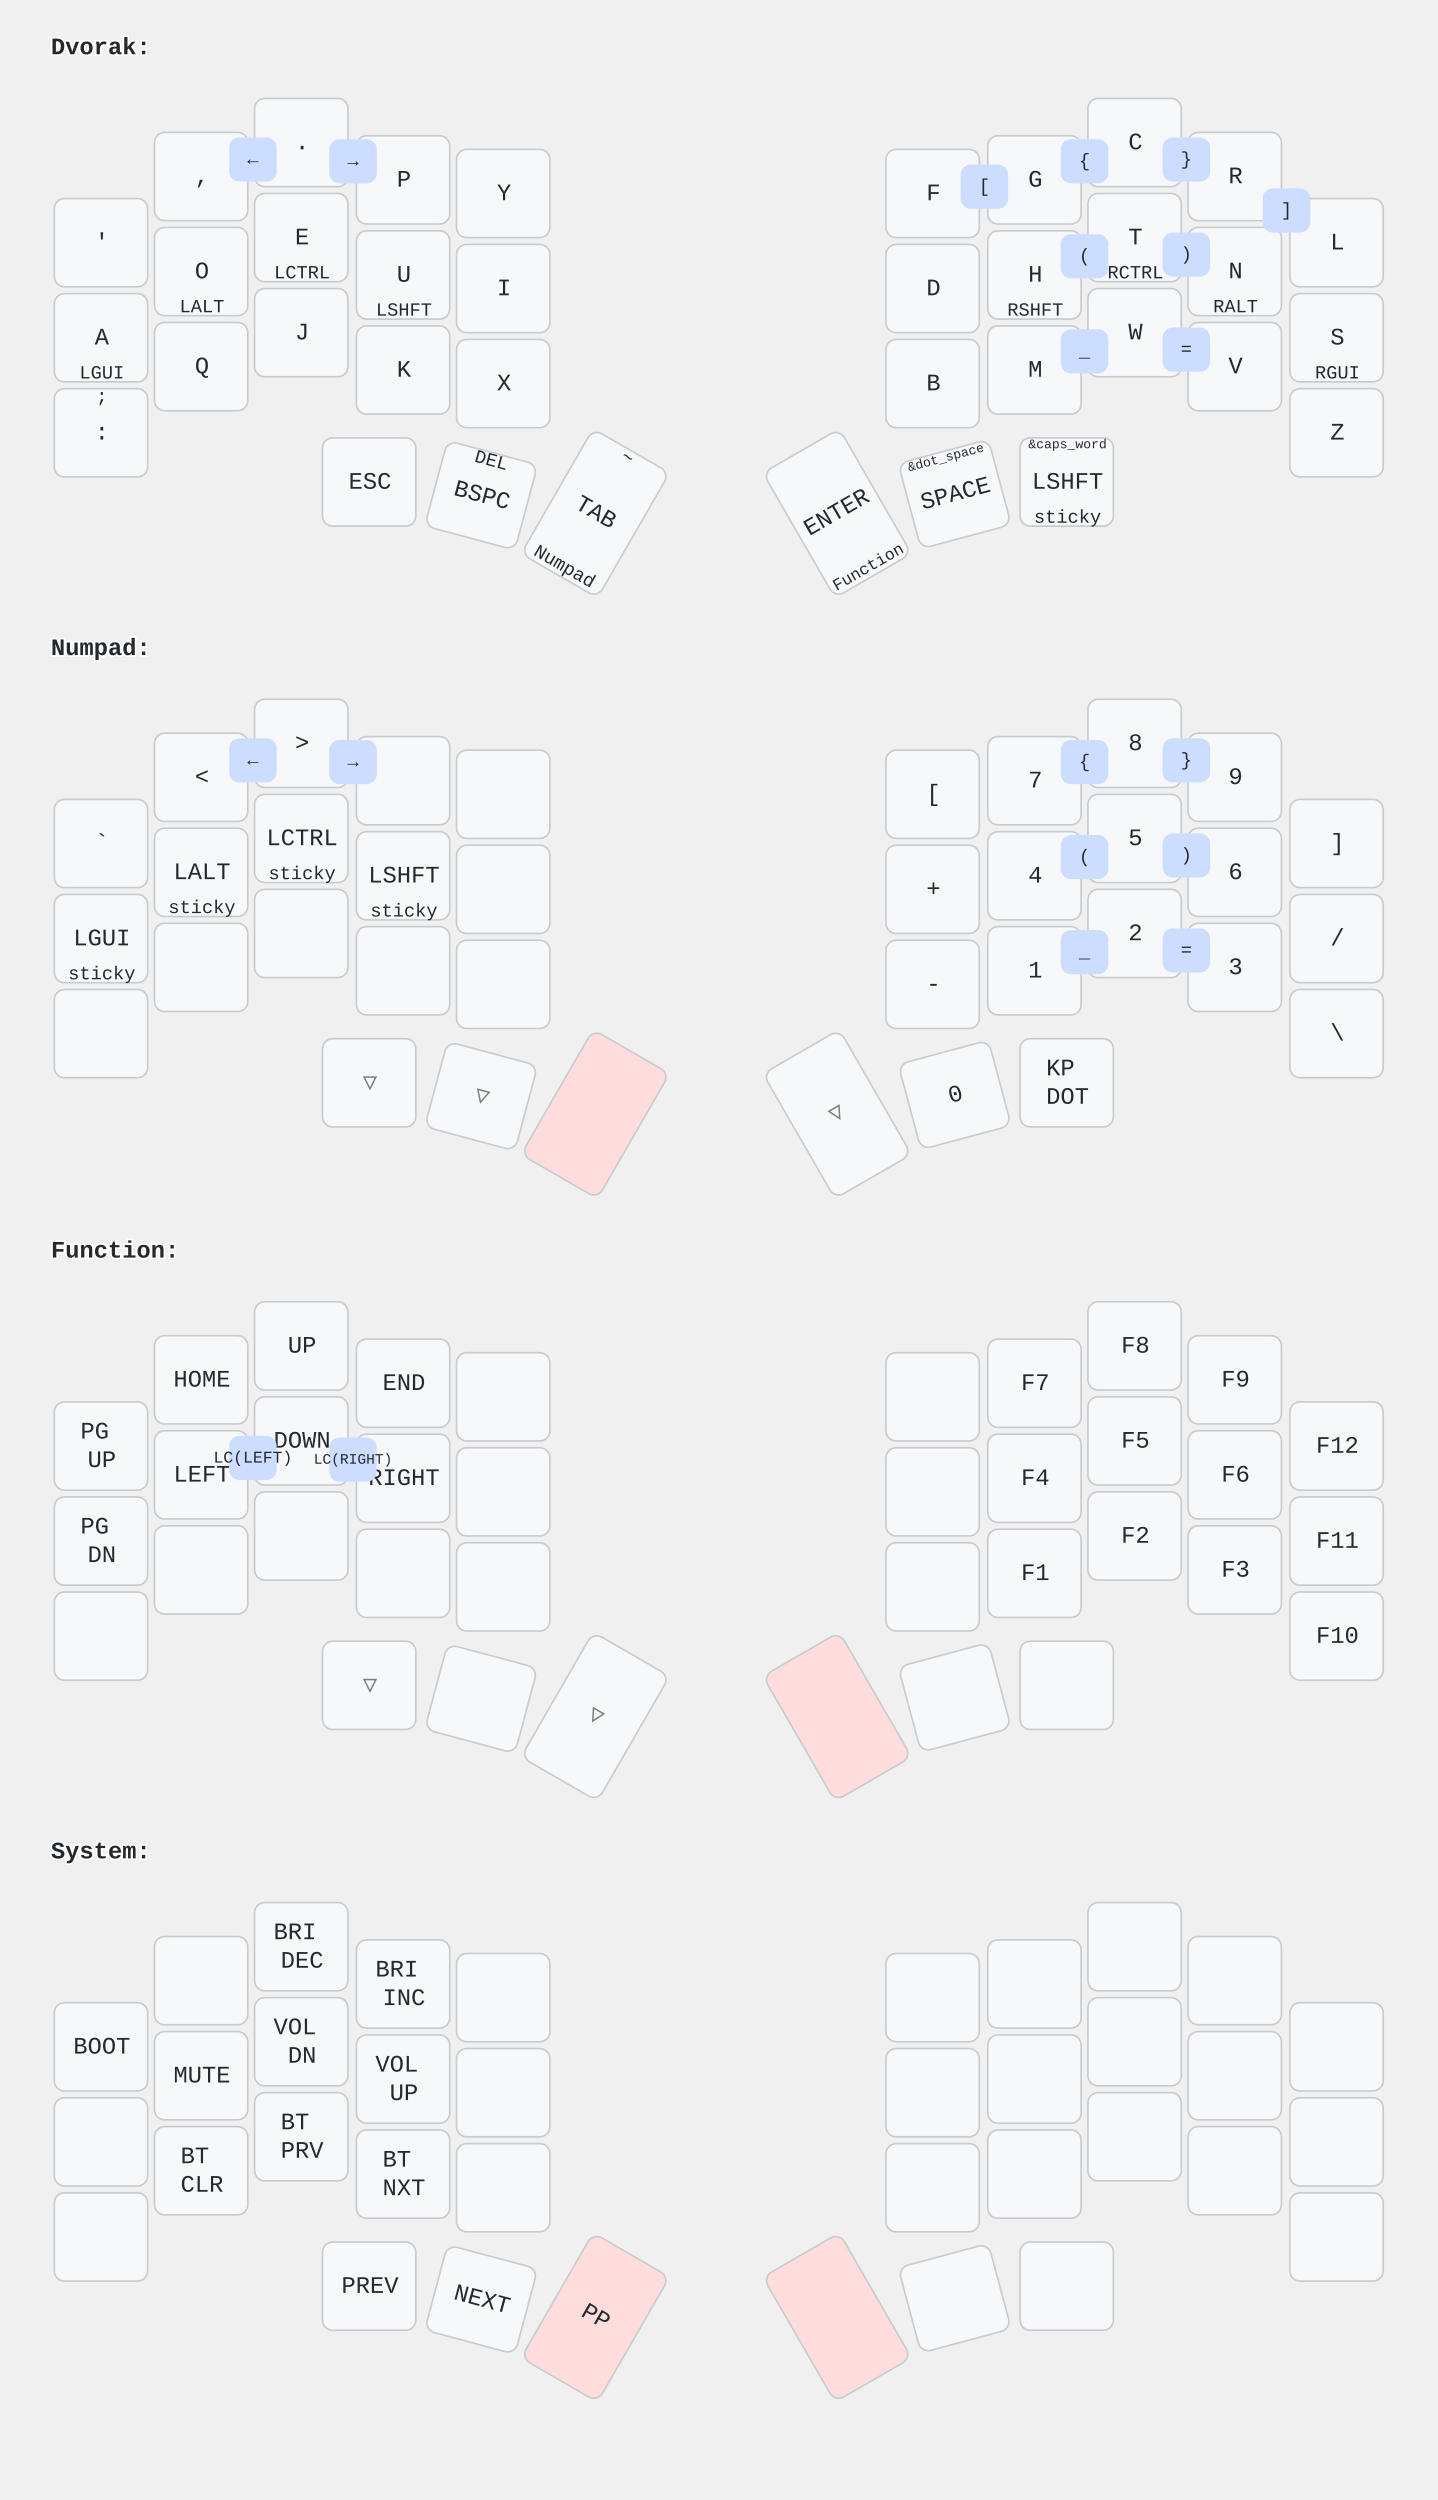
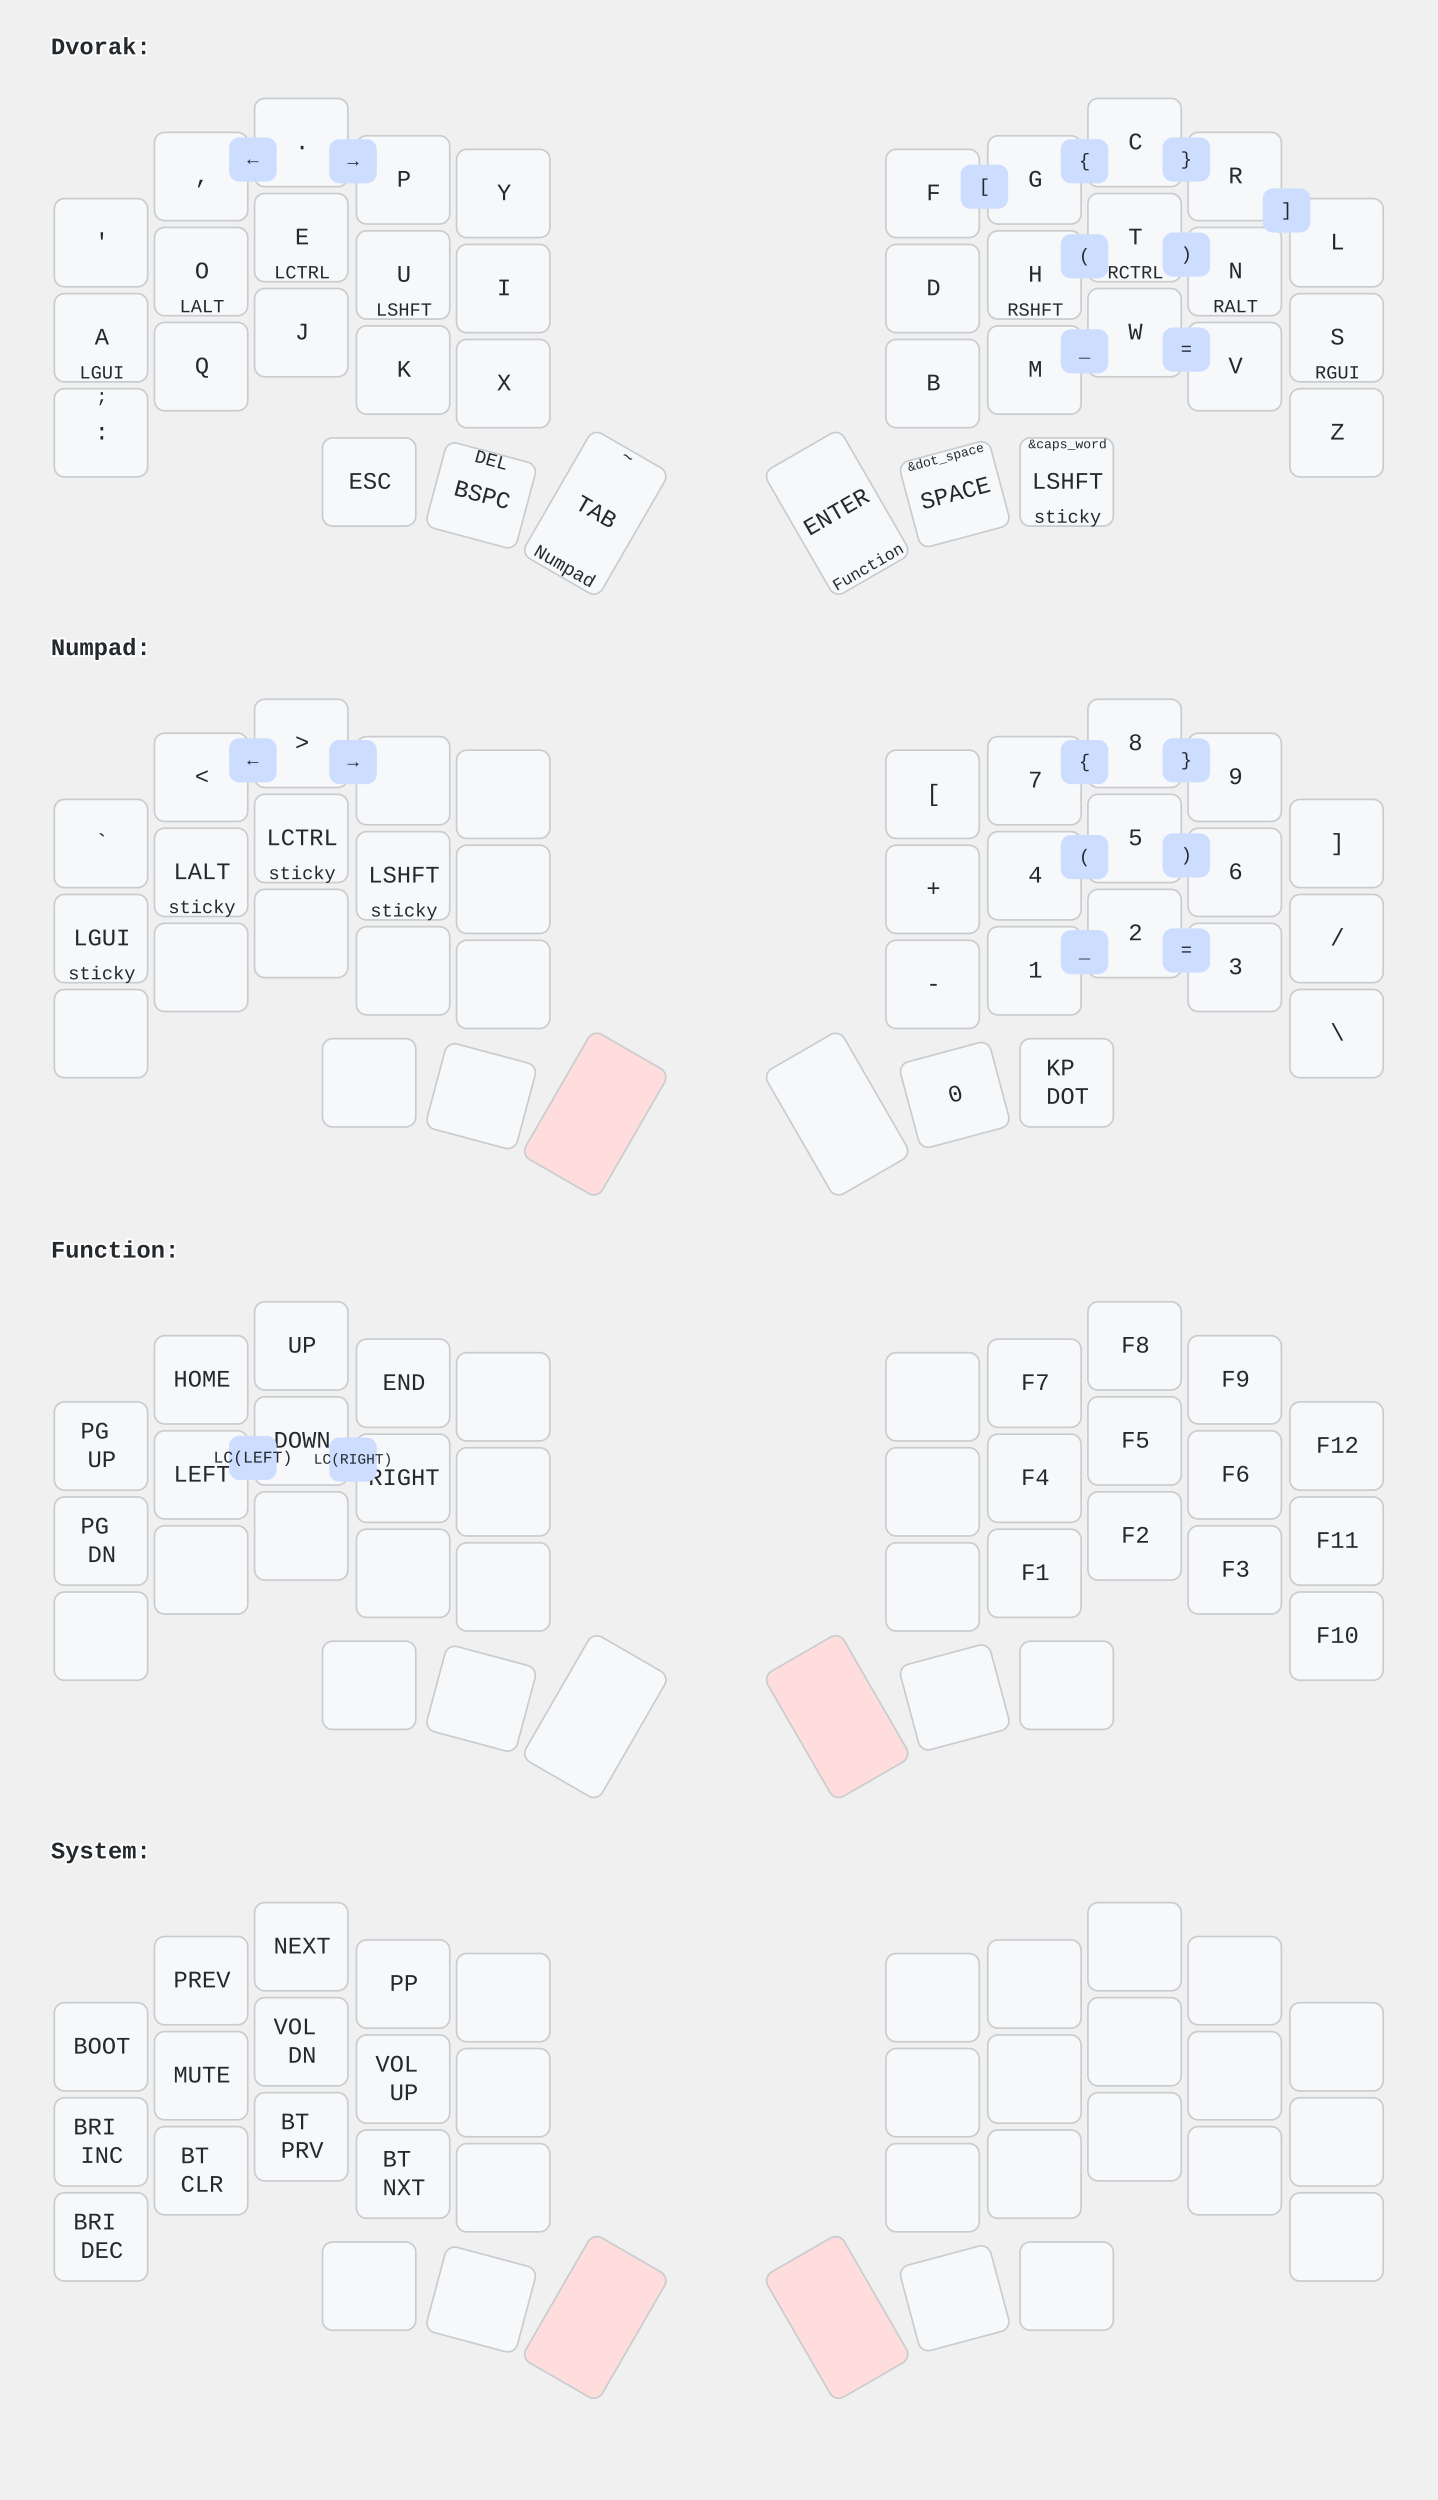
<svg xmlns="http://www.w3.org/2000/svg" width="847" height="1473" viewBox="0 0 847 1473" class="keymap">
  <style>/* inherit to force styles through use tags */
svg path {
    fill: inherit;
}

/* font and background color specifications */
svg.keymap {
    font-family: SFMono-Regular,Consolas,Liberation Mono,Menlo,monospace;
    font-size: 14px;
    font-kerning: normal;
    text-rendering: optimizeLegibility;
    fill: #24292e;
}

/* default key styling */
rect.key {
    fill: #f6f8fa;
    stroke: #c9cccf;
    stroke-width: 1;
}

/* default key side styling, only used is draw_key_sides is set */
rect.side {
    filter: brightness(90%);
}

/* color accent for combo boxes */
rect.combo, rect.combo-separate {
    fill: #cdf;
}

/* color accent for held keys */
rect.held, rect.combo.held {
    fill: #fdd;
}

/* color accent for ghost (optional) keys */
rect.ghost, rect.combo.ghost {
    stroke-dasharray: 4, 4;
    stroke-width: 2;
}

text {
    text-anchor: middle;
    dominant-baseline: middle;
}

/* styling for layer labels */
text.label {
    font-weight: bold;
    text-anchor: start;
    stroke: white;
    stroke-width: 2;
    paint-order: stroke;
}

/* styling for combo tap, and key hold/shifted label text */
text.combo, text.hold, text.shifted {
    font-size: 11px;
}

text.hold {
    text-anchor: middle;
    dominant-baseline: auto;
}

text.shifted {
    text-anchor: middle;
    dominant-baseline: hanging;
}

/* styling for hold/shifted label text in combo box */
text.combo.hold, text.combo.shifted {
    font-size: 8px;
}

/* lighter symbol for transparent keys */
text.trans {
    fill: #7b7e81;
}

/* styling for combo dendrons */
path.combo {
    stroke-width: 1;
    stroke: gray;
    fill: none;
}

/* Start Tabler Icons Cleanup */
/* cannot use height/width with glyphs */
.icon-tabler &gt; path {
    fill: inherit;
    stroke: inherit;
    stroke-width: 2;
}
/* hide tabler's default box */
.icon-tabler &gt; path[stroke="none"][fill="none"] {
    visibility: hidden;
}
/* End Tabler Icons Cleanup */
</style>
  <g transform="translate(30, 0)" class="layer-Dvorak">
    <text x="0" y="28" class="label">Dvorak:</text>
    <g transform="translate(0, 56)">
      <g transform="translate(30, 87)" class="key keypos-0">
        <rect rx="6" ry="6" x="-28" y="-26" width="55" height="52" class="key" />
        <text x="0" y="0" class="key tap">'</text>
      </g>
      <g transform="translate(89, 48)" class="key keypos-1">
        <rect rx="6" ry="6" x="-28" y="-26" width="55" height="52" class="key" />
        <text x="0" y="0" class="key tap">,</text>
      </g>
      <g transform="translate(148, 28)" class="key keypos-2">
        <rect rx="6" ry="6" x="-28" y="-26" width="55" height="52" class="key" />
        <text x="0" y="0" class="key tap">.</text>
      </g>
      <g transform="translate(208, 50)" class="key keypos-3">
        <rect rx="6" ry="6" x="-28" y="-26" width="55" height="52" class="key" />
        <text x="0" y="0" class="key tap">P</text>
      </g>
      <g transform="translate(267, 58)" class="key keypos-4">
        <rect rx="6" ry="6" x="-28" y="-26" width="55" height="52" class="key" />
        <text x="0" y="0" class="key tap">Y</text>
      </g>
      <g transform="translate(520, 58)" class="key keypos-5">
        <rect rx="6" ry="6" x="-28" y="-26" width="55" height="52" class="key" />
        <text x="0" y="0" class="key tap">F</text>
      </g>
      <g transform="translate(580, 50)" class="key keypos-6">
        <rect rx="6" ry="6" x="-28" y="-26" width="55" height="52" class="key" />
        <text x="0" y="0" class="key tap">G</text>
      </g>
      <g transform="translate(639, 28)" class="key keypos-7">
        <rect rx="6" ry="6" x="-28" y="-26" width="55" height="52" class="key" />
        <text x="0" y="0" class="key tap">C</text>
      </g>
      <g transform="translate(698, 48)" class="key keypos-8">
        <rect rx="6" ry="6" x="-28" y="-26" width="55" height="52" class="key" />
        <text x="0" y="0" class="key tap">R</text>
      </g>
      <g transform="translate(758, 87)" class="key keypos-9">
        <rect rx="6" ry="6" x="-28" y="-26" width="55" height="52" class="key" />
        <text x="0" y="0" class="key tap">L</text>
      </g>
      <g transform="translate(30, 143)" class="key keypos-10">
        <rect rx="6" ry="6" x="-28" y="-26" width="55" height="52" class="key" />
        <text x="0" y="0" class="key tap">A</text>
        <text x="0" y="24" class="key hold">LGUI</text>
      </g>
      <g transform="translate(89, 104)" class="key keypos-11">
        <rect rx="6" ry="6" x="-28" y="-26" width="55" height="52" class="key" />
        <text x="0" y="0" class="key tap">O</text>
        <text x="0" y="24" class="key hold">LALT</text>
      </g>
      <g transform="translate(148, 84)" class="key keypos-12">
        <rect rx="6" ry="6" x="-28" y="-26" width="55" height="52" class="key" />
        <text x="0" y="0" class="key tap">E</text>
        <text x="0" y="24" class="key hold">LCTRL</text>
      </g>
      <g transform="translate(208, 106)" class="key keypos-13">
        <rect rx="6" ry="6" x="-28" y="-26" width="55" height="52" class="key" />
        <text x="0" y="0" class="key tap">U</text>
        <text x="0" y="24" class="key hold">LSHFT</text>
      </g>
      <g transform="translate(267, 114)" class="key keypos-14">
        <rect rx="6" ry="6" x="-28" y="-26" width="55" height="52" class="key" />
        <text x="0" y="0" class="key tap">I</text>
      </g>
      <g transform="translate(520, 114)" class="key keypos-15">
        <rect rx="6" ry="6" x="-28" y="-26" width="55" height="52" class="key" />
        <text x="0" y="0" class="key tap">D</text>
      </g>
      <g transform="translate(580, 106)" class="key keypos-16">
        <rect rx="6" ry="6" x="-28" y="-26" width="55" height="52" class="key" />
        <text x="0" y="0" class="key tap">H</text>
        <text x="0" y="24" class="key hold">RSHFT</text>
      </g>
      <g transform="translate(639, 84)" class="key keypos-17">
        <rect rx="6" ry="6" x="-28" y="-26" width="55" height="52" class="key" />
        <text x="0" y="0" class="key tap">T</text>
        <text x="0" y="24" class="key hold">RCTRL</text>
      </g>
      <g transform="translate(698, 104)" class="key keypos-18">
        <rect rx="6" ry="6" x="-28" y="-26" width="55" height="52" class="key" />
        <text x="0" y="0" class="key tap">N</text>
        <text x="0" y="24" class="key hold">RALT</text>
      </g>
      <g transform="translate(758, 143)" class="key keypos-19">
        <rect rx="6" ry="6" x="-28" y="-26" width="55" height="52" class="key" />
        <text x="0" y="0" class="key tap">S</text>
        <text x="0" y="24" class="key hold">RGUI</text>
      </g>
      <g transform="translate(30, 199)" class="key keypos-20">
        <rect rx="6" ry="6" x="-28" y="-26" width="55" height="52" class="key" />
        <text x="0" y="0" class="key tap">:</text>
        <text x="0" y="-24" class="key shifted">;</text>
      </g>
      <g transform="translate(89, 160)" class="key keypos-21">
        <rect rx="6" ry="6" x="-28" y="-26" width="55" height="52" class="key" />
        <text x="0" y="0" class="key tap">Q</text>
      </g>
      <g transform="translate(148, 140)" class="key keypos-22">
        <rect rx="6" ry="6" x="-28" y="-26" width="55" height="52" class="key" />
        <text x="0" y="0" class="key tap">J</text>
      </g>
      <g transform="translate(208, 162)" class="key keypos-23">
        <rect rx="6" ry="6" x="-28" y="-26" width="55" height="52" class="key" />
        <text x="0" y="0" class="key tap">K</text>
      </g>
      <g transform="translate(267, 170)" class="key keypos-24">
        <rect rx="6" ry="6" x="-28" y="-26" width="55" height="52" class="key" />
        <text x="0" y="0" class="key tap">X</text>
      </g>
      <g transform="translate(520, 170)" class="key keypos-25">
        <rect rx="6" ry="6" x="-28" y="-26" width="55" height="52" class="key" />
        <text x="0" y="0" class="key tap">B</text>
      </g>
      <g transform="translate(580, 162)" class="key keypos-26">
        <rect rx="6" ry="6" x="-28" y="-26" width="55" height="52" class="key" />
        <text x="0" y="0" class="key tap">M</text>
      </g>
      <g transform="translate(639, 140)" class="key keypos-27">
        <rect rx="6" ry="6" x="-28" y="-26" width="55" height="52" class="key" />
        <text x="0" y="0" class="key tap">W</text>
      </g>
      <g transform="translate(698, 160)" class="key keypos-28">
        <rect rx="6" ry="6" x="-28" y="-26" width="55" height="52" class="key" />
        <text x="0" y="0" class="key tap">V</text>
      </g>
      <g transform="translate(758, 199)" class="key keypos-29">
        <rect rx="6" ry="6" x="-28" y="-26" width="55" height="52" class="key" />
        <text x="0" y="0" class="key tap">Z</text>
      </g>
      <g transform="translate(188, 228)" class="key keypos-30">
        <rect rx="6" ry="6" x="-28" y="-26" width="55" height="52" class="key" />
        <text x="0" y="0" class="key tap">ESC</text>
      </g>
      <g transform="translate(254, 236) rotate(15.0)" class="key keypos-31">
        <rect rx="6" ry="6" x="-28" y="-26" width="55" height="52" class="key" />
        <text x="0" y="0" class="key tap">BSPC</text>
        <text x="0" y="-24" class="key shifted">DEL</text>
      </g>
      <g transform="translate(321, 246) rotate(30.0)" class="key keypos-32">
        <rect rx="6" ry="6" x="-26" y="-42" width="52" height="85" class="key" />
        <text x="0" y="0" class="key tap">TAB</text>
        <text x="0" y="40" class="key hold">Numpad</text>
        <text x="0" y="-40" class="key shifted">~</text>
      </g>
      <g transform="translate(463, 246) rotate(-30.0)" class="key keypos-33">
        <rect rx="6" ry="6" x="-26" y="-42" width="52" height="85" class="key" />
        <text x="0" y="0" class="key tap">ENTER</text>
        <text x="0" y="40" class="key hold">
          <tspan style="font-size: 88%">Function</tspan>
        </text>
      </g>
      <g transform="translate(533, 235) rotate(-15.0)" class="key keypos-34">
        <rect rx="6" ry="6" x="-28" y="-26" width="55" height="52" class="key" />
        <text x="0" y="0" class="key tap">SPACE</text>
        <text x="0" y="-24" class="key shifted">
          <tspan style="font-size: 70%">&amp;dot_space</tspan>
        </text>
      </g>
      <g transform="translate(599, 228)" class="key keypos-35">
        <rect rx="6" ry="6" x="-28" y="-26" width="55" height="52" class="key" />
        <text x="0" y="0" class="key tap">LSHFT</text>
        <text x="0" y="24" class="key hold">sticky</text>
        <text x="0" y="-24" class="key shifted">
          <tspan style="font-size: 70%">&amp;caps_word</tspan>
        </text>
      </g>
      <g class="combo combopos-0">
        <rect rx="6" ry="6" x="595" y="26" width="28" height="26" class="combo" />
        <text x="609" y="39" class="combo tap">{</text>
      </g>
      <g class="combo combopos-1">
        <rect rx="6" ry="6" x="655" y="25" width="28" height="26" class="combo" />
        <text x="669" y="38" class="combo tap">}</text>
      </g>
      <g class="combo combopos-2">
        <rect rx="6" ry="6" x="536" y="41" width="28" height="26" class="combo" />
        <text x="550" y="54" class="combo tap">[</text>
      </g>
      <g class="combo combopos-3">
        <rect rx="6" ry="6" x="714" y="55" width="28" height="26" class="combo" />
        <text x="728" y="68" class="combo tap">]</text>
      </g>
      <g class="combo combopos-4">
        <rect rx="6" ry="6" x="595" y="82" width="28" height="26" class="combo" />
        <text x="609" y="95" class="combo tap">(</text>
      </g>
      <g class="combo combopos-5">
        <rect rx="6" ry="6" x="655" y="81" width="28" height="26" class="combo" />
        <text x="669" y="94" class="combo tap">)</text>
      </g>
      <g class="combo combopos-6">
        <rect rx="6" ry="6" x="595" y="138" width="28" height="26" class="combo" />
        <text x="609" y="151" class="combo tap">_</text>
      </g>
      <g class="combo combopos-7">
        <rect rx="6" ry="6" x="655" y="137" width="28" height="26" class="combo" />
        <text x="669" y="150" class="combo tap">=</text>
      </g>
      <g class="combo combopos-8">
        <rect rx="6" ry="6" x="105" y="25" width="28" height="26" class="combo" />
        <text x="119" y="38" class="combo tap">←</text>
      </g>
      <g class="combo combopos-9">
        <rect rx="6" ry="6" x="164" y="26" width="28" height="26" class="combo" />
        <text x="178" y="39" class="combo tap">→</text>
      </g>
    </g>
  </g>
  <g transform="translate(30, 354)" class="layer-Numpad">
    <text x="0" y="28" class="label">Numpad:</text>
    <g transform="translate(0, 56)">
      <g transform="translate(30, 87)" class="key keypos-0">
        <rect rx="6" ry="6" x="-28" y="-26" width="55" height="52" class="key" />
        <text x="0" y="0" class="key tap">`</text>
      </g>
      <g transform="translate(89, 48)" class="key keypos-1">
        <rect rx="6" ry="6" x="-28" y="-26" width="55" height="52" class="key" />
        <text x="0" y="0" class="key tap">&lt;</text>
      </g>
      <g transform="translate(148, 28)" class="key keypos-2">
        <rect rx="6" ry="6" x="-28" y="-26" width="55" height="52" class="key" />
        <text x="0" y="0" class="key tap">&gt;</text>
      </g>
      <g transform="translate(208, 50)" class="key keypos-3">
        <rect rx="6" ry="6" x="-28" y="-26" width="55" height="52" class="key" />
      </g>
      <g transform="translate(267, 58)" class="key keypos-4">
        <rect rx="6" ry="6" x="-28" y="-26" width="55" height="52" class="key" />
      </g>
      <g transform="translate(520, 58)" class="key keypos-5">
        <rect rx="6" ry="6" x="-28" y="-26" width="55" height="52" class="key" />
        <text x="0" y="0" class="key tap">[</text>
      </g>
      <g transform="translate(580, 50)" class="key keypos-6">
        <rect rx="6" ry="6" x="-28" y="-26" width="55" height="52" class="key" />
        <text x="0" y="0" class="key tap">7</text>
      </g>
      <g transform="translate(639, 28)" class="key keypos-7">
        <rect rx="6" ry="6" x="-28" y="-26" width="55" height="52" class="key" />
        <text x="0" y="0" class="key tap">8</text>
      </g>
      <g transform="translate(698, 48)" class="key keypos-8">
        <rect rx="6" ry="6" x="-28" y="-26" width="55" height="52" class="key" />
        <text x="0" y="0" class="key tap">9</text>
      </g>
      <g transform="translate(758, 87)" class="key keypos-9">
        <rect rx="6" ry="6" x="-28" y="-26" width="55" height="52" class="key" />
        <text x="0" y="0" class="key tap">]</text>
      </g>
      <g transform="translate(30, 143)" class="key keypos-10">
        <rect rx="6" ry="6" x="-28" y="-26" width="55" height="52" class="key" />
        <text x="0" y="0" class="key tap">LGUI</text>
        <text x="0" y="24" class="key hold">sticky</text>
      </g>
      <g transform="translate(89, 104)" class="key keypos-11">
        <rect rx="6" ry="6" x="-28" y="-26" width="55" height="52" class="key" />
        <text x="0" y="0" class="key tap">LALT</text>
        <text x="0" y="24" class="key hold">sticky</text>
      </g>
      <g transform="translate(148, 84)" class="key keypos-12">
        <rect rx="6" ry="6" x="-28" y="-26" width="55" height="52" class="key" />
        <text x="0" y="0" class="key tap">LCTRL</text>
        <text x="0" y="24" class="key hold">sticky</text>
      </g>
      <g transform="translate(208, 106)" class="key keypos-13">
        <rect rx="6" ry="6" x="-28" y="-26" width="55" height="52" class="key" />
        <text x="0" y="0" class="key tap">LSHFT</text>
        <text x="0" y="24" class="key hold">sticky</text>
      </g>
      <g transform="translate(267, 114)" class="key keypos-14">
        <rect rx="6" ry="6" x="-28" y="-26" width="55" height="52" class="key" />
      </g>
      <g transform="translate(520, 114)" class="key keypos-15">
        <rect rx="6" ry="6" x="-28" y="-26" width="55" height="52" class="key" />
        <text x="0" y="0" class="key tap">+</text>
      </g>
      <g transform="translate(580, 106)" class="key keypos-16">
        <rect rx="6" ry="6" x="-28" y="-26" width="55" height="52" class="key" />
        <text x="0" y="0" class="key tap">4</text>
      </g>
      <g transform="translate(639, 84)" class="key keypos-17">
        <rect rx="6" ry="6" x="-28" y="-26" width="55" height="52" class="key" />
        <text x="0" y="0" class="key tap">5</text>
      </g>
      <g transform="translate(698, 104)" class="key keypos-18">
        <rect rx="6" ry="6" x="-28" y="-26" width="55" height="52" class="key" />
        <text x="0" y="0" class="key tap">6</text>
      </g>
      <g transform="translate(758, 143)" class="key keypos-19">
        <rect rx="6" ry="6" x="-28" y="-26" width="55" height="52" class="key" />
        <text x="0" y="0" class="key tap">/</text>
      </g>
      <g transform="translate(30, 199)" class="key keypos-20">
        <rect rx="6" ry="6" x="-28" y="-26" width="55" height="52" class="key" />
      </g>
      <g transform="translate(89, 160)" class="key keypos-21">
        <rect rx="6" ry="6" x="-28" y="-26" width="55" height="52" class="key" />
      </g>
      <g transform="translate(148, 140)" class="key keypos-22">
        <rect rx="6" ry="6" x="-28" y="-26" width="55" height="52" class="key" />
      </g>
      <g transform="translate(208, 162)" class="key keypos-23">
        <rect rx="6" ry="6" x="-28" y="-26" width="55" height="52" class="key" />
      </g>
      <g transform="translate(267, 170)" class="key keypos-24">
        <rect rx="6" ry="6" x="-28" y="-26" width="55" height="52" class="key" />
      </g>
      <g transform="translate(520, 170)" class="key keypos-25">
        <rect rx="6" ry="6" x="-28" y="-26" width="55" height="52" class="key" />
        <text x="0" y="0" class="key tap">-</text>
      </g>
      <g transform="translate(580, 162)" class="key keypos-26">
        <rect rx="6" ry="6" x="-28" y="-26" width="55" height="52" class="key" />
        <text x="0" y="0" class="key tap">1</text>
      </g>
      <g transform="translate(639, 140)" class="key keypos-27">
        <rect rx="6" ry="6" x="-28" y="-26" width="55" height="52" class="key" />
        <text x="0" y="0" class="key tap">2</text>
      </g>
      <g transform="translate(698, 160)" class="key keypos-28">
        <rect rx="6" ry="6" x="-28" y="-26" width="55" height="52" class="key" />
        <text x="0" y="0" class="key tap">3</text>
      </g>
      <g transform="translate(758, 199)" class="key keypos-29">
        <rect rx="6" ry="6" x="-28" y="-26" width="55" height="52" class="key" />
        <text x="0" y="0" class="key tap">\</text>
      </g>
-       <g transform="translate(188, 228)" class="key trans keypos-30">
-         <rect rx="6" ry="6" x="-28" y="-26" width="55" height="52" class="key trans" />
-         <text x="0" y="0" class="key trans tap">▽</text>
-       </g>
-       <g transform="translate(254, 236) rotate(15.0)" class="key trans keypos-31">
-         <rect rx="6" ry="6" x="-28" y="-26" width="55" height="52" class="key trans" />
-         <text x="0" y="0" class="key trans tap">▽</text>
+       <g transform="translate(188, 228)" class="key keypos-30">
+         <rect rx="6" ry="6" x="-28" y="-26" width="55" height="52" class="key" />
+       </g>
+       <g transform="translate(254, 236) rotate(15.0)" class="key keypos-31">
+         <rect rx="6" ry="6" x="-28" y="-26" width="55" height="52" class="key" />
      </g>
      <g transform="translate(321, 246) rotate(30.0)" class="key held keypos-32">
        <rect rx="6" ry="6" x="-26" y="-42" width="52" height="85" class="key held" />
      </g>
-       <g transform="translate(463, 246) rotate(-30.0)" class="key trans keypos-33">
-         <rect rx="6" ry="6" x="-26" y="-42" width="52" height="85" class="key trans" />
-         <text x="0" y="0" class="key trans tap">▽</text>
+       <g transform="translate(463, 246) rotate(-30.0)" class="key keypos-33">
+         <rect rx="6" ry="6" x="-26" y="-42" width="52" height="85" class="key" />
      </g>
      <g transform="translate(533, 235) rotate(-15.0)" class="key keypos-34">
        <rect rx="6" ry="6" x="-28" y="-26" width="55" height="52" class="key" />
        <text x="0" y="0" class="key tap">0</text>
      </g>
      <g transform="translate(599, 228)" class="key keypos-35">
        <rect rx="6" ry="6" x="-28" y="-26" width="55" height="52" class="key" />
        <text x="0" y="0" class="key tap">
          <tspan x="0" dy="-0.6em">KP</tspan>
          <tspan x="0" dy="1.2em">DOT</tspan>
        </text>
      </g>
      <g class="combo combopos-0">
        <rect rx="6" ry="6" x="595" y="26" width="28" height="26" class="combo" />
        <text x="609" y="39" class="combo tap">{</text>
      </g>
      <g class="combo combopos-1">
        <rect rx="6" ry="6" x="655" y="25" width="28" height="26" class="combo" />
        <text x="669" y="38" class="combo tap">}</text>
      </g>
      <g class="combo combopos-2">
        <rect rx="6" ry="6" x="595" y="82" width="28" height="26" class="combo" />
        <text x="609" y="95" class="combo tap">(</text>
      </g>
      <g class="combo combopos-3">
        <rect rx="6" ry="6" x="655" y="81" width="28" height="26" class="combo" />
        <text x="669" y="94" class="combo tap">)</text>
      </g>
      <g class="combo combopos-4">
        <rect rx="6" ry="6" x="595" y="138" width="28" height="26" class="combo" />
        <text x="609" y="151" class="combo tap">_</text>
      </g>
      <g class="combo combopos-5">
        <rect rx="6" ry="6" x="655" y="137" width="28" height="26" class="combo" />
        <text x="669" y="150" class="combo tap">=</text>
      </g>
      <g class="combo combopos-6">
        <rect rx="6" ry="6" x="105" y="25" width="28" height="26" class="combo" />
        <text x="119" y="38" class="combo tap">←</text>
      </g>
      <g class="combo combopos-7">
        <rect rx="6" ry="6" x="164" y="26" width="28" height="26" class="combo" />
        <text x="178" y="39" class="combo tap">→</text>
      </g>
    </g>
  </g>
  <g transform="translate(30, 709)" class="layer-Function">
    <text x="0" y="28" class="label">Function:</text>
    <g transform="translate(0, 56)">
      <g transform="translate(30, 87)" class="key keypos-0">
        <rect rx="6" ry="6" x="-28" y="-26" width="55" height="52" class="key" />
        <text x="0" y="0" class="key tap">
          <tspan x="0" dy="-0.6em">PG</tspan>
          <tspan x="0" dy="1.2em">UP</tspan>
        </text>
      </g>
      <g transform="translate(89, 48)" class="key keypos-1">
        <rect rx="6" ry="6" x="-28" y="-26" width="55" height="52" class="key" />
        <text x="0" y="0" class="key tap">HOME</text>
      </g>
      <g transform="translate(148, 28)" class="key keypos-2">
        <rect rx="6" ry="6" x="-28" y="-26" width="55" height="52" class="key" />
        <text x="0" y="0" class="key tap">UP</text>
      </g>
      <g transform="translate(208, 50)" class="key keypos-3">
        <rect rx="6" ry="6" x="-28" y="-26" width="55" height="52" class="key" />
        <text x="0" y="0" class="key tap">END</text>
      </g>
      <g transform="translate(267, 58)" class="key keypos-4">
        <rect rx="6" ry="6" x="-28" y="-26" width="55" height="52" class="key" />
      </g>
      <g transform="translate(520, 58)" class="key keypos-5">
        <rect rx="6" ry="6" x="-28" y="-26" width="55" height="52" class="key" />
      </g>
      <g transform="translate(580, 50)" class="key keypos-6">
        <rect rx="6" ry="6" x="-28" y="-26" width="55" height="52" class="key" />
        <text x="0" y="0" class="key tap">F7</text>
      </g>
      <g transform="translate(639, 28)" class="key keypos-7">
        <rect rx="6" ry="6" x="-28" y="-26" width="55" height="52" class="key" />
        <text x="0" y="0" class="key tap">F8</text>
      </g>
      <g transform="translate(698, 48)" class="key keypos-8">
        <rect rx="6" ry="6" x="-28" y="-26" width="55" height="52" class="key" />
        <text x="0" y="0" class="key tap">F9</text>
      </g>
      <g transform="translate(758, 87)" class="key keypos-9">
        <rect rx="6" ry="6" x="-28" y="-26" width="55" height="52" class="key" />
        <text x="0" y="0" class="key tap">F12</text>
      </g>
      <g transform="translate(30, 143)" class="key keypos-10">
        <rect rx="6" ry="6" x="-28" y="-26" width="55" height="52" class="key" />
        <text x="0" y="0" class="key tap">
          <tspan x="0" dy="-0.6em">PG</tspan>
          <tspan x="0" dy="1.2em">DN</tspan>
        </text>
      </g>
      <g transform="translate(89, 104)" class="key keypos-11">
        <rect rx="6" ry="6" x="-28" y="-26" width="55" height="52" class="key" />
        <text x="0" y="0" class="key tap">LEFT</text>
      </g>
      <g transform="translate(148, 84)" class="key keypos-12">
        <rect rx="6" ry="6" x="-28" y="-26" width="55" height="52" class="key" />
        <text x="0" y="0" class="key tap">DOWN</text>
      </g>
      <g transform="translate(208, 106)" class="key keypos-13">
        <rect rx="6" ry="6" x="-28" y="-26" width="55" height="52" class="key" />
        <text x="0" y="0" class="key tap">RIGHT</text>
      </g>
      <g transform="translate(267, 114)" class="key keypos-14">
        <rect rx="6" ry="6" x="-28" y="-26" width="55" height="52" class="key" />
      </g>
      <g transform="translate(520, 114)" class="key keypos-15">
        <rect rx="6" ry="6" x="-28" y="-26" width="55" height="52" class="key" />
      </g>
      <g transform="translate(580, 106)" class="key keypos-16">
        <rect rx="6" ry="6" x="-28" y="-26" width="55" height="52" class="key" />
        <text x="0" y="0" class="key tap">F4</text>
      </g>
      <g transform="translate(639, 84)" class="key keypos-17">
        <rect rx="6" ry="6" x="-28" y="-26" width="55" height="52" class="key" />
        <text x="0" y="0" class="key tap">F5</text>
      </g>
      <g transform="translate(698, 104)" class="key keypos-18">
        <rect rx="6" ry="6" x="-28" y="-26" width="55" height="52" class="key" />
        <text x="0" y="0" class="key tap">F6</text>
      </g>
      <g transform="translate(758, 143)" class="key keypos-19">
        <rect rx="6" ry="6" x="-28" y="-26" width="55" height="52" class="key" />
        <text x="0" y="0" class="key tap">F11</text>
      </g>
      <g transform="translate(30, 199)" class="key keypos-20">
        <rect rx="6" ry="6" x="-28" y="-26" width="55" height="52" class="key" />
      </g>
      <g transform="translate(89, 160)" class="key keypos-21">
        <rect rx="6" ry="6" x="-28" y="-26" width="55" height="52" class="key" />
      </g>
      <g transform="translate(148, 140)" class="key keypos-22">
        <rect rx="6" ry="6" x="-28" y="-26" width="55" height="52" class="key" />
      </g>
      <g transform="translate(208, 162)" class="key keypos-23">
        <rect rx="6" ry="6" x="-28" y="-26" width="55" height="52" class="key" />
      </g>
      <g transform="translate(267, 170)" class="key keypos-24">
        <rect rx="6" ry="6" x="-28" y="-26" width="55" height="52" class="key" />
      </g>
      <g transform="translate(520, 170)" class="key keypos-25">
        <rect rx="6" ry="6" x="-28" y="-26" width="55" height="52" class="key" />
      </g>
      <g transform="translate(580, 162)" class="key keypos-26">
        <rect rx="6" ry="6" x="-28" y="-26" width="55" height="52" class="key" />
        <text x="0" y="0" class="key tap">F1</text>
      </g>
      <g transform="translate(639, 140)" class="key keypos-27">
        <rect rx="6" ry="6" x="-28" y="-26" width="55" height="52" class="key" />
        <text x="0" y="0" class="key tap">F2</text>
      </g>
      <g transform="translate(698, 160)" class="key keypos-28">
        <rect rx="6" ry="6" x="-28" y="-26" width="55" height="52" class="key" />
        <text x="0" y="0" class="key tap">F3</text>
      </g>
      <g transform="translate(758, 199)" class="key keypos-29">
        <rect rx="6" ry="6" x="-28" y="-26" width="55" height="52" class="key" />
        <text x="0" y="0" class="key tap">F10</text>
      </g>
-       <g transform="translate(188, 228)" class="key trans keypos-30">
-         <rect rx="6" ry="6" x="-28" y="-26" width="55" height="52" class="key trans" />
-         <text x="0" y="0" class="key trans tap">▽</text>
+       <g transform="translate(188, 228)" class="key keypos-30">
+         <rect rx="6" ry="6" x="-28" y="-26" width="55" height="52" class="key" />
      </g>
      <g transform="translate(254, 236) rotate(15.0)" class="key keypos-31">
        <rect rx="6" ry="6" x="-28" y="-26" width="55" height="52" class="key" />
      </g>
-       <g transform="translate(321, 246) rotate(30.0)" class="key trans keypos-32">
-         <rect rx="6" ry="6" x="-26" y="-42" width="52" height="85" class="key trans" />
-         <text x="0" y="0" class="key trans tap">▽</text>
+       <g transform="translate(321, 246) rotate(30.0)" class="key keypos-32">
+         <rect rx="6" ry="6" x="-26" y="-42" width="52" height="85" class="key" />
      </g>
      <g transform="translate(463, 246) rotate(-30.0)" class="key held keypos-33">
        <rect rx="6" ry="6" x="-26" y="-42" width="52" height="85" class="key held" />
      </g>
      <g transform="translate(533, 235) rotate(-15.0)" class="key keypos-34">
        <rect rx="6" ry="6" x="-28" y="-26" width="55" height="52" class="key" />
      </g>
      <g transform="translate(599, 228)" class="key keypos-35">
        <rect rx="6" ry="6" x="-28" y="-26" width="55" height="52" class="key" />
      </g>
      <g class="combo combopos-0">
        <rect rx="6" ry="6" x="105" y="81" width="28" height="26" class="combo" />
        <text x="119" y="94" class="combo tap">
          <tspan style="font-size: 88%">LC(LEFT)</tspan>
        </text>
      </g>
      <g class="combo combopos-1">
        <rect rx="6" ry="6" x="164" y="82" width="28" height="26" class="combo" />
        <text x="178" y="95" class="combo tap">
          <tspan style="font-size: 78%">LC(RIGHT)</tspan>
        </text>
      </g>
    </g>
  </g>
  <g transform="translate(30, 1063)" class="layer-System">
    <text x="0" y="28" class="label">System:</text>
    <g transform="translate(0, 56)">
      <g transform="translate(30, 87)" class="key keypos-0">
        <rect rx="6" ry="6" x="-28" y="-26" width="55" height="52" class="key" />
        <text x="0" y="0" class="key tap">BOOT</text>
      </g>
      <g transform="translate(89, 48)" class="key keypos-1">
        <rect rx="6" ry="6" x="-28" y="-26" width="55" height="52" class="key" />
+         <text x="0" y="0" class="key tap">PREV</text>
      </g>
      <g transform="translate(148, 28)" class="key keypos-2">
+         <rect rx="6" ry="6" x="-28" y="-26" width="55" height="52" class="key" />
+         <text x="0" y="0" class="key tap">NEXT</text>
+       </g>
+       <g transform="translate(208, 50)" class="key keypos-3">
+         <rect rx="6" ry="6" x="-28" y="-26" width="55" height="52" class="key" />
+         <text x="0" y="0" class="key tap">PP</text>
+       </g>
+       <g transform="translate(267, 58)" class="key keypos-4">
+         <rect rx="6" ry="6" x="-28" y="-26" width="55" height="52" class="key" />
+       </g>
+       <g transform="translate(520, 58)" class="key keypos-5">
+         <rect rx="6" ry="6" x="-28" y="-26" width="55" height="52" class="key" />
+       </g>
+       <g transform="translate(580, 50)" class="key keypos-6">
+         <rect rx="6" ry="6" x="-28" y="-26" width="55" height="52" class="key" />
+       </g>
+       <g transform="translate(639, 28)" class="key keypos-7">
+         <rect rx="6" ry="6" x="-28" y="-26" width="55" height="52" class="key" />
+       </g>
+       <g transform="translate(698, 48)" class="key keypos-8">
+         <rect rx="6" ry="6" x="-28" y="-26" width="55" height="52" class="key" />
+       </g>
+       <g transform="translate(758, 87)" class="key keypos-9">
+         <rect rx="6" ry="6" x="-28" y="-26" width="55" height="52" class="key" />
+       </g>
+       <g transform="translate(30, 143)" class="key keypos-10">
+         <rect rx="6" ry="6" x="-28" y="-26" width="55" height="52" class="key" />
+         <text x="0" y="0" class="key tap">
+           <tspan x="0" dy="-0.6em">BRI</tspan>
+           <tspan x="0" dy="1.2em">INC</tspan>
+         </text>
+       </g>
+       <g transform="translate(89, 104)" class="key keypos-11">
+         <rect rx="6" ry="6" x="-28" y="-26" width="55" height="52" class="key" />
+         <text x="0" y="0" class="key tap">MUTE</text>
+       </g>
+       <g transform="translate(148, 84)" class="key keypos-12">
+         <rect rx="6" ry="6" x="-28" y="-26" width="55" height="52" class="key" />
+         <text x="0" y="0" class="key tap">
+           <tspan x="0" dy="-0.6em">VOL</tspan>
+           <tspan x="0" dy="1.2em">DN</tspan>
+         </text>
+       </g>
+       <g transform="translate(208, 106)" class="key keypos-13">
+         <rect rx="6" ry="6" x="-28" y="-26" width="55" height="52" class="key" />
+         <text x="0" y="0" class="key tap">
+           <tspan x="0" dy="-0.6em">VOL</tspan>
+           <tspan x="0" dy="1.2em">UP</tspan>
+         </text>
+       </g>
+       <g transform="translate(267, 114)" class="key keypos-14">
+         <rect rx="6" ry="6" x="-28" y="-26" width="55" height="52" class="key" />
+       </g>
+       <g transform="translate(520, 114)" class="key keypos-15">
+         <rect rx="6" ry="6" x="-28" y="-26" width="55" height="52" class="key" />
+       </g>
+       <g transform="translate(580, 106)" class="key keypos-16">
+         <rect rx="6" ry="6" x="-28" y="-26" width="55" height="52" class="key" />
+       </g>
+       <g transform="translate(639, 84)" class="key keypos-17">
+         <rect rx="6" ry="6" x="-28" y="-26" width="55" height="52" class="key" />
+       </g>
+       <g transform="translate(698, 104)" class="key keypos-18">
+         <rect rx="6" ry="6" x="-28" y="-26" width="55" height="52" class="key" />
+       </g>
+       <g transform="translate(758, 143)" class="key keypos-19">
+         <rect rx="6" ry="6" x="-28" y="-26" width="55" height="52" class="key" />
+       </g>
+       <g transform="translate(30, 199)" class="key keypos-20">
        <rect rx="6" ry="6" x="-28" y="-26" width="55" height="52" class="key" />
        <text x="0" y="0" class="key tap">
          <tspan x="0" dy="-0.6em">BRI</tspan>
          <tspan x="0" dy="1.2em">DEC</tspan>
        </text>
      </g>
-       <g transform="translate(208, 50)" class="key keypos-3">
-         <rect rx="6" ry="6" x="-28" y="-26" width="55" height="52" class="key" />
-         <text x="0" y="0" class="key tap">
-           <tspan x="0" dy="-0.6em">BRI</tspan>
-           <tspan x="0" dy="1.2em">INC</tspan>
-         </text>
-       </g>
-       <g transform="translate(267, 58)" class="key keypos-4">
-         <rect rx="6" ry="6" x="-28" y="-26" width="55" height="52" class="key" />
-       </g>
-       <g transform="translate(520, 58)" class="key keypos-5">
-         <rect rx="6" ry="6" x="-28" y="-26" width="55" height="52" class="key" />
-       </g>
-       <g transform="translate(580, 50)" class="key keypos-6">
-         <rect rx="6" ry="6" x="-28" y="-26" width="55" height="52" class="key" />
-       </g>
-       <g transform="translate(639, 28)" class="key keypos-7">
-         <rect rx="6" ry="6" x="-28" y="-26" width="55" height="52" class="key" />
-       </g>
-       <g transform="translate(698, 48)" class="key keypos-8">
-         <rect rx="6" ry="6" x="-28" y="-26" width="55" height="52" class="key" />
-       </g>
-       <g transform="translate(758, 87)" class="key keypos-9">
-         <rect rx="6" ry="6" x="-28" y="-26" width="55" height="52" class="key" />
-       </g>
-       <g transform="translate(30, 143)" class="key keypos-10">
-         <rect rx="6" ry="6" x="-28" y="-26" width="55" height="52" class="key" />
-       </g>
-       <g transform="translate(89, 104)" class="key keypos-11">
-         <rect rx="6" ry="6" x="-28" y="-26" width="55" height="52" class="key" />
-         <text x="0" y="0" class="key tap">MUTE</text>
-       </g>
-       <g transform="translate(148, 84)" class="key keypos-12">
-         <rect rx="6" ry="6" x="-28" y="-26" width="55" height="52" class="key" />
-         <text x="0" y="0" class="key tap">
-           <tspan x="0" dy="-0.6em">VOL</tspan>
-           <tspan x="0" dy="1.2em">DN</tspan>
-         </text>
-       </g>
-       <g transform="translate(208, 106)" class="key keypos-13">
-         <rect rx="6" ry="6" x="-28" y="-26" width="55" height="52" class="key" />
-         <text x="0" y="0" class="key tap">
-           <tspan x="0" dy="-0.6em">VOL</tspan>
-           <tspan x="0" dy="1.2em">UP</tspan>
-         </text>
-       </g>
-       <g transform="translate(267, 114)" class="key keypos-14">
-         <rect rx="6" ry="6" x="-28" y="-26" width="55" height="52" class="key" />
-       </g>
-       <g transform="translate(520, 114)" class="key keypos-15">
-         <rect rx="6" ry="6" x="-28" y="-26" width="55" height="52" class="key" />
-       </g>
-       <g transform="translate(580, 106)" class="key keypos-16">
-         <rect rx="6" ry="6" x="-28" y="-26" width="55" height="52" class="key" />
-       </g>
-       <g transform="translate(639, 84)" class="key keypos-17">
-         <rect rx="6" ry="6" x="-28" y="-26" width="55" height="52" class="key" />
-       </g>
-       <g transform="translate(698, 104)" class="key keypos-18">
-         <rect rx="6" ry="6" x="-28" y="-26" width="55" height="52" class="key" />
-       </g>
-       <g transform="translate(758, 143)" class="key keypos-19">
-         <rect rx="6" ry="6" x="-28" y="-26" width="55" height="52" class="key" />
-       </g>
-       <g transform="translate(30, 199)" class="key keypos-20">
-         <rect rx="6" ry="6" x="-28" y="-26" width="55" height="52" class="key" />
-       </g>
      <g transform="translate(89, 160)" class="key keypos-21">
        <rect rx="6" ry="6" x="-28" y="-26" width="55" height="52" class="key" />
        <text x="0" y="0" class="key tap">
          <tspan x="0" dy="-0.6em">BT</tspan>
          <tspan x="0" dy="1.2em">CLR</tspan>
        </text>
      </g>
      <g transform="translate(148, 140)" class="key keypos-22">
        <rect rx="6" ry="6" x="-28" y="-26" width="55" height="52" class="key" />
        <text x="0" y="0" class="key tap">
          <tspan x="0" dy="-0.6em">BT</tspan>
          <tspan x="0" dy="1.2em">PRV</tspan>
        </text>
      </g>
      <g transform="translate(208, 162)" class="key keypos-23">
        <rect rx="6" ry="6" x="-28" y="-26" width="55" height="52" class="key" />
        <text x="0" y="0" class="key tap">
          <tspan x="0" dy="-0.6em">BT</tspan>
          <tspan x="0" dy="1.2em">NXT</tspan>
        </text>
      </g>
      <g transform="translate(267, 170)" class="key keypos-24">
        <rect rx="6" ry="6" x="-28" y="-26" width="55" height="52" class="key" />
      </g>
      <g transform="translate(520, 170)" class="key keypos-25">
        <rect rx="6" ry="6" x="-28" y="-26" width="55" height="52" class="key" />
      </g>
      <g transform="translate(580, 162)" class="key keypos-26">
        <rect rx="6" ry="6" x="-28" y="-26" width="55" height="52" class="key" />
      </g>
      <g transform="translate(639, 140)" class="key keypos-27">
        <rect rx="6" ry="6" x="-28" y="-26" width="55" height="52" class="key" />
      </g>
      <g transform="translate(698, 160)" class="key keypos-28">
        <rect rx="6" ry="6" x="-28" y="-26" width="55" height="52" class="key" />
      </g>
      <g transform="translate(758, 199)" class="key keypos-29">
        <rect rx="6" ry="6" x="-28" y="-26" width="55" height="52" class="key" />
      </g>
      <g transform="translate(188, 228)" class="key keypos-30">
        <rect rx="6" ry="6" x="-28" y="-26" width="55" height="52" class="key" />
-         <text x="0" y="0" class="key tap">PREV</text>
      </g>
      <g transform="translate(254, 236) rotate(15.0)" class="key keypos-31">
        <rect rx="6" ry="6" x="-28" y="-26" width="55" height="52" class="key" />
-         <text x="0" y="0" class="key tap">NEXT</text>
      </g>
      <g transform="translate(321, 246) rotate(30.0)" class="key held keypos-32">
        <rect rx="6" ry="6" x="-26" y="-42" width="52" height="85" class="key held" />
-         <text x="0" y="0" class="key held tap">PP</text>
      </g>
      <g transform="translate(463, 246) rotate(-30.0)" class="key held keypos-33">
        <rect rx="6" ry="6" x="-26" y="-42" width="52" height="85" class="key held" />
      </g>
      <g transform="translate(533, 235) rotate(-15.0)" class="key keypos-34">
        <rect rx="6" ry="6" x="-28" y="-26" width="55" height="52" class="key" />
      </g>
      <g transform="translate(599, 228)" class="key keypos-35">
        <rect rx="6" ry="6" x="-28" y="-26" width="55" height="52" class="key" />
      </g>
    </g>
  </g>
</svg>
